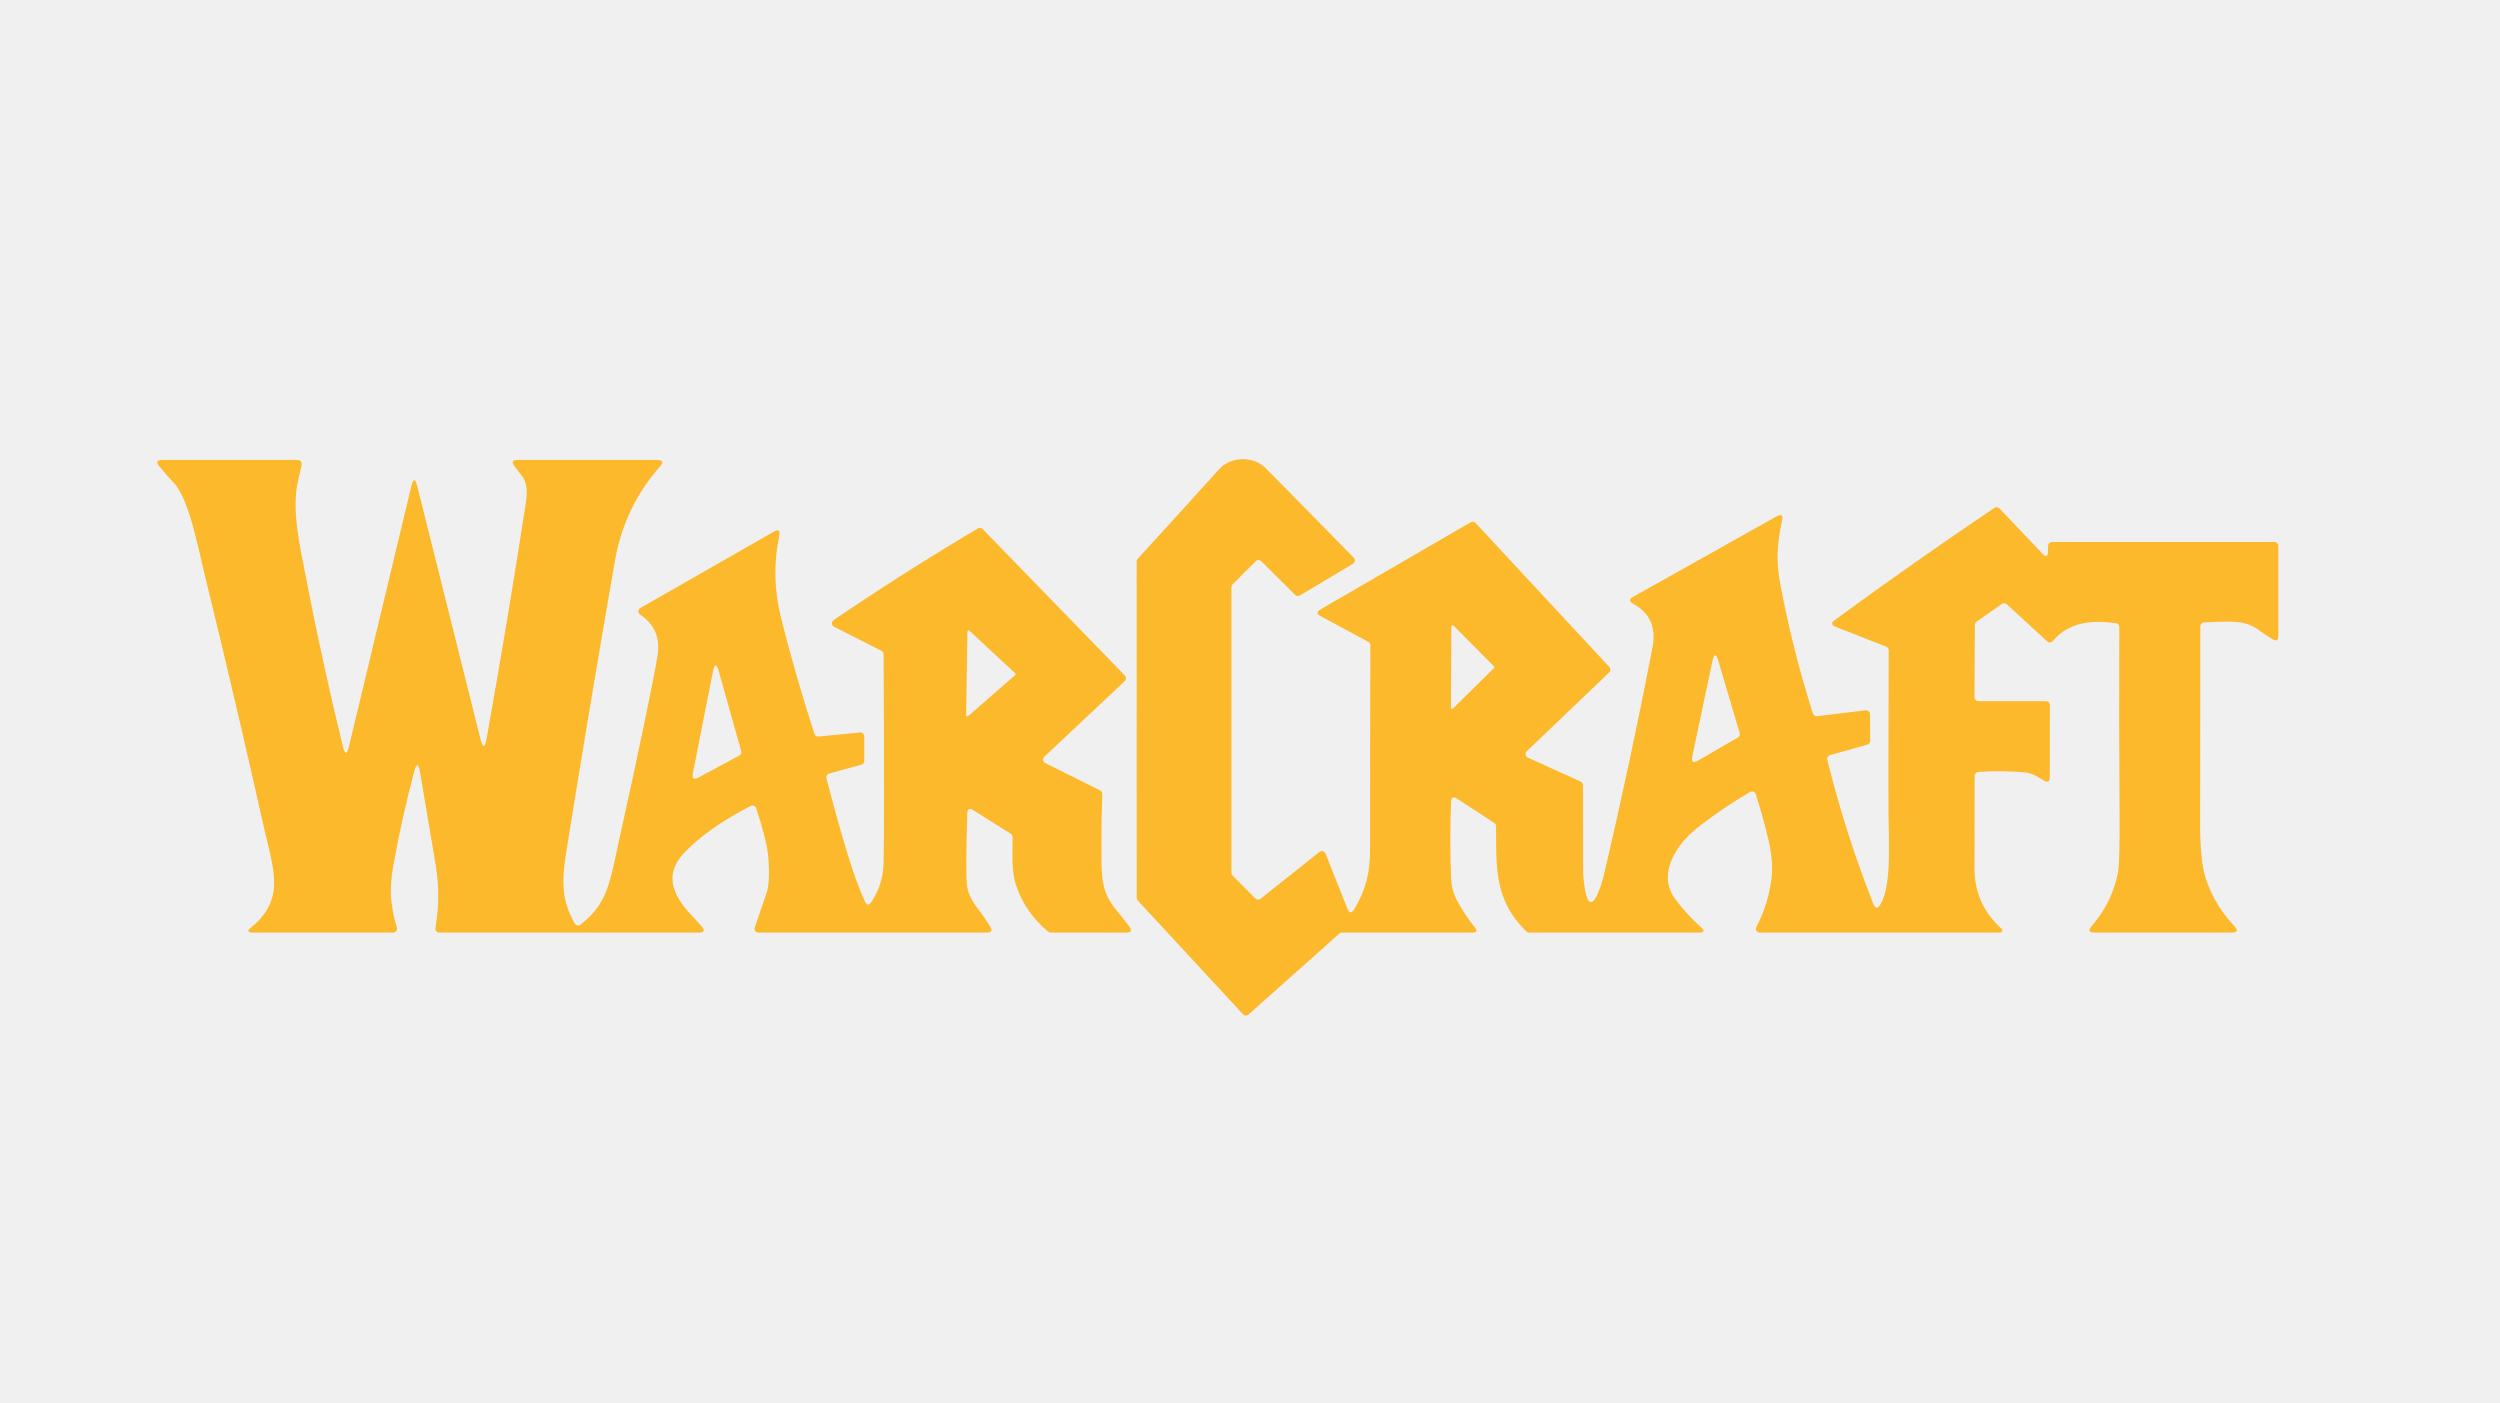
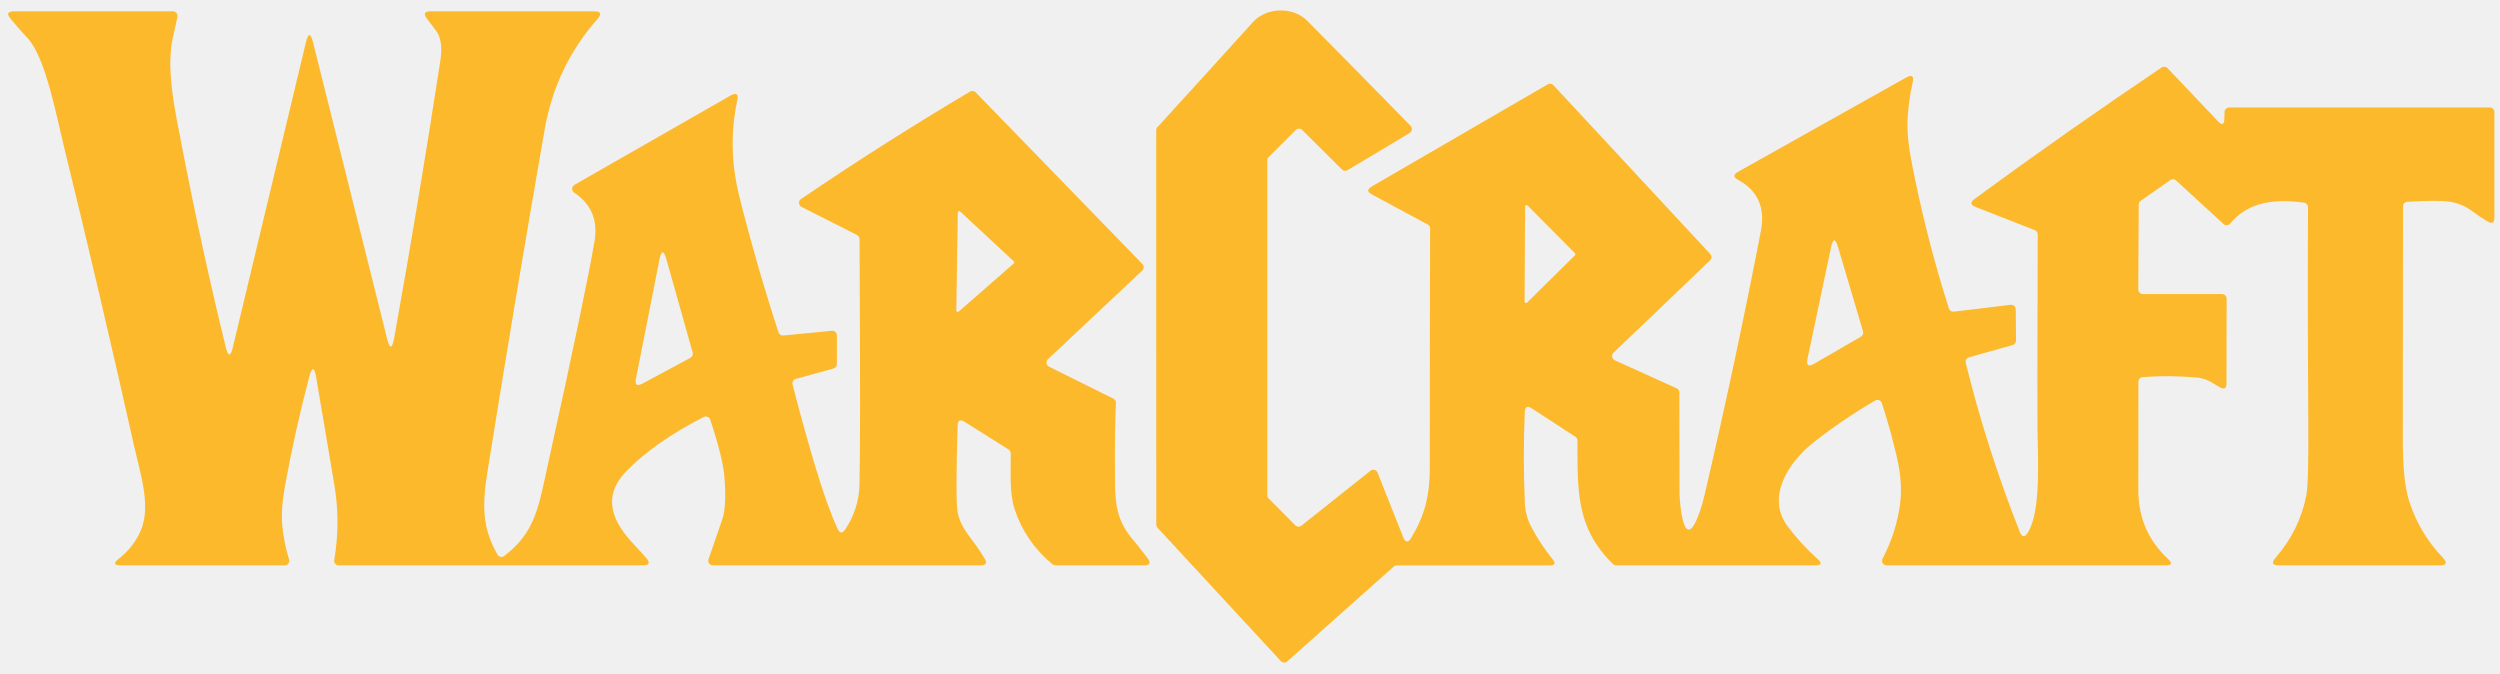
- <svg xmlns="http://www.w3.org/2000/svg" version="1.1" viewBox="0 0 640 359" id="svg16">
+ <svg xmlns="http://www.w3.org/2000/svg" version="1.1" viewBox="0 0 546 147" id="svg16" width="546" height="147">
  <defs id="defs20" />
-   <path fill="none" stroke-width="0.265" stroke="#ffffff" vector-effect="non-scaling-stroke" d="m 122.99,189.16 q 0.91,3.62 1.57,-0.05 5.46,-30.46 10.09,-60.63 0.67,-4.4 -0.99,-6.57 -0.99,-1.28 -1.95,-2.56 -1.21,-1.6 0.79,-1.6 h 35.72 q 2.22,0 0.75,1.66 -9.13,10.35 -11.54,24.13 -6.51,37.29 -12.48,74.67 c -1.17,7.29 -1.23,12.25 2.18,18.19 a 1,0.99 56.3 0 0 1.47,0.3 c 6.85,-5.26 7.48,-10.66 9.64,-20.46 q 8.18,-37.08 10.07,-48.25 1.17,-6.92 -4.44,-10.65 a 1,1 0 0 1 0.06,-1.7 l 34.08,-19.49 q 1.93,-1.1 1.47,1.08 -2.19,10.4 0.48,21.02 3.76,14.97 8.54,29.62 a 1,0.99 78 0 0 1.04,0.68 l 10.61,-1.03 a 1,1 0 0 1 1.1,0.99 v 6.28 a 1.01,0.99 82.5 0 1 -0.73,0.97 l -8.25,2.27 a 0.99,0.99 0 0 0 -0.7,1.21 q 2.28,8.94 4.91,17.76 2.5,8.4 4.89,13.7 0.75,1.67 1.75,0.14 2.9,-4.47 3.06,-9.53 0.25,-8.21 0.02,-53.82 A 1.01,0.99 13.7 0 0 225.65,166.6 l -12.13,-6.14 a 1,1 0 0 1 -0.11,-1.72 q 18.1,-12.3 36.92,-23.46 a 1,1.01 52.6 0 1 1.23,0.16 l 36.42,37.5 a 1,1.01 46.4 0 1 -0.04,1.43 l -20.6,19.35 a 1,1.01 36.5 0 0 0.24,1.63 l 14.06,6.99 a 1,1 0 0 1 0.55,0.94 q -0.26,6.34 -0.22,12.65 c 0.06,8.16 -0.43,12.27 4.27,17.6 q 0.65,0.74 2.84,3.62 1.22,1.6 -0.8,1.6 h -19.3 a 0.95,1.01 66.6 0 1 -0.64,-0.23 q -5.92,-4.92 -8.25,-11.96 c -1.23,-3.73 -0.83,-8.16 -0.87,-12.28 a 1.01,1.02 15.4 0 0 -0.47,-0.84 l -9.6,-6.03 q -1.48,-0.93 -1.53,0.82 -0.44,14.79 -0.09,18.26 0.28,2.89 2.74,6.05 1.75,2.25 3.23,4.69 0.92,1.52 -0.86,1.52 H 194.16 a 1,1 0 0 1 -0.95,-1.32 q 1.5,-4.4 3.01,-8.74 0.99,-2.84 0.45,-9.38 -0.35,-4.15 -3.09,-12.39 a 1.01,1.01 0 0 0 -1.41,-0.58 q -10.75,5.49 -16.94,11.89 c -5.54,5.73 -2.77,11.24 1.74,16.01 q 1.33,1.4 2.6,2.85 1.47,1.66 -0.75,1.66 H 112.45 a 1,1 0 0 1 -0.98,-1.17 q 1.42,-8.3 0,-16.56 -2.03,-11.85 -3.93,-23.26 -0.61,-3.68 -1.56,-0.08 -3.1,11.78 -5.27,23.76 -0.92,5.12 -0.58,8.68 0.36,3.73 1.47,7.34 a 1,0.99 81.4 0 1 -0.95,1.29 H 64.89 q -2.32,0 -0.49,-1.43 3.25,-2.54 4.81,-6.17 c 2.32,-5.37 -0.12,-12.52 -1.49,-18.64 Q 60.37,179.64 52.35,146.93 c -1.44,-5.84 -3.9,-19.12 -7.84,-23.31 q -1.95,-2.07 -3.73,-4.24 -1.34,-1.63 0.78,-1.63 h 34.68 a 1,1 0 0 1 0.98,1.2 q -0.42,2.09 -0.91,4.15 c -1.69,7.03 0.33,16.02 1.9,24.16 q 4.32,22.38 9.57,43.84 0.78,3.21 1.55,0 L 105.28,124.54 q 0.76,-3.18 1.56,-0.01 z m 125.19,-27.69 a 0.31,0.31 0 0 0 -0.52,0.22 l -0.33,21.41 a 0.31,0.31 0 0 0 0.51,0.23 l 12.04,-10.51 a 0.31,0.31 0 0 0 0.01,-0.46 z m -65.7,10.57 -5.11,25.91 q -0.41,2.08 1.46,1.08 l 10.43,-5.61 a 0.99,1 67.9 0 0 0.49,-1.15 l -5.71,-20.29 q -0.91,-3.22 -1.56,0.06 z" id="path4-6" style="fill:#fdb92c;fill-opacity:1;stroke:none;stroke-width:0.07;stroke-miterlimit:4;stroke-dasharray:none;stroke-opacity:1" />
-   <path id="path6-2" style="fill:#fdb92c;fill-opacity:1;stroke:none;stroke-width:1.003;stroke-miterlimit:4;stroke-dasharray:none;stroke-opacity:1" d="m 318.189,117.552 c -2.277,0.003 -4.557,0.858 -6.078,2.549 -6.913,7.66 -13.868,15.309 -20.861,22.949 a 1.02,1.02 0 0 0 -0.26,0.68 l 0.012,86.121 a 1.01,0.99 24 0 0 0.27,0.68 l 26.941,29.129 a 0.99,1.01 47.9 0 0 1.398,0.061 l 23.25,-20.709 a 0.99,1.02 24.8 0 1 0.67,-0.26 h 33.432 c 1.12,0 1.326,-0.437 0.619,-1.311 -1.793,-2.22 -3.37,-4.616 -4.73,-7.189 -0.82,-1.553 -1.273,-3.303 -1.359,-5.25 -0.281,-6.58 -0.285,-13.154 -0.012,-19.721 h 0.002 c 0.053,-1.173 0.569,-1.441 1.549,-0.801 l 9.512,6.189 a 1.01,0.99 17.2 0 1 0.449,0.83 c 0.06,10.64 -0.48,18.961 7.77,26.971 a 1,0.99 66.8 0 0 0.689,0.279 h 43.451 c 1.4,0 1.576,-0.465 0.529,-1.398 -2.44,-2.173 -4.633,-4.571 -6.58,-7.191 -4.77,-6.46 0.38,-14.089 5.75,-18.309 4.233,-3.327 8.707,-6.362 13.42,-9.102 a 1,1 0 0 1 1.451,0.561 c 1.24,3.833 2.32,7.72 3.24,11.66 0.893,3.827 1.146,7.22 0.76,10.18 -0.56,4.287 -1.843,8.331 -3.85,12.131 a 1,1 0 0 0 0.879,1.469 h 60.939 c 1.353,0 1.534,-0.462 0.541,-1.389 -4.346,-4.04 -6.513,-9.078 -6.5,-15.111 0.005,-7.84 0.012,-15.716 0.019,-23.629 a 0.99,0.99 0 0 1 0.93,-0.99 c 3.98,-0.293 7.963,-0.257 11.949,0.109 1.067,0.1 2.087,0.441 3.061,1.021 0.593,0.36 1.189,0.715 1.789,1.068 1.007,0.6 1.51,0.317 1.51,-0.85 l 0.031,-18.48 a 1,0.99 0.3 0 0 -1,-1 h -17.301 a 1,1.01 0 0 1 -1,-1.01 l 0.102,-18.539 a 1,1.01 72.4 0 1 0.43,-0.82 l 6.479,-4.529 a 1,1 0 0 1 1.25,0.09 l 10.361,9.51 a 1.01,1 41 0 0 1.449,-0.1 c 4.02,-4.87 9.871,-5.411 16.141,-4.561 a 1,1.01 3.9 0 1 0.859,1 c -0.067,15.5 -0.046,30.997 0.061,46.49 0.067,9.087 -0.067,14.506 -0.4,16.26 -0.953,5.113 -3.203,9.717 -6.75,13.811 -0.953,1.1 -0.7,1.648 0.76,1.648 h 35.041 c 1.547,0 1.785,-0.563 0.719,-1.689 -3.407,-3.6 -5.845,-7.686 -7.318,-12.26 -0.94,-2.92 -1.41,-7.343 -1.41,-13.27 0,-17.047 0.012,-34.106 0.039,-51.18 a 1,1 0 0 1 0.939,-1 c 4.407,-0.273 7.481,-0.281 9.221,-0.021 1.82,0.267 3.469,0.954 4.949,2.061 1.067,0.8 2.185,1.547 3.352,2.24 1.007,0.607 1.51,0.321 1.51,-0.859 v -23.021 a 1,1 0 0 0 -1,-1 h -56.939 a 1,1 0 0 0 -1,0.971 l -0.041,1.52 c -0.04,1.28 -0.501,1.458 -1.381,0.531 l -11.039,-11.621 a 1,1 0 0 0 -1.279,-0.139 c -13.813,9.3 -27.438,18.872 -40.871,28.719 -0.973,0.713 -0.896,1.294 0.23,1.74 l 12.949,5.07 a 1,1 0 0 1 0.631,0.93 c 0,14.17 -0.131,27.93 -0.051,42.51 0.03,5.68 0.87,17.81 -2.1,22.59 -0.7,1.127 -1.293,1.073 -1.779,-0.16 -4.76,-12.033 -8.694,-24.332 -11.801,-36.898 a 1,1 0 0 1 0.711,-1.201 l 9.539,-2.68 a 1.01,1 82.5 0 0 0.74,-0.971 l -0.061,-6.84 a 1,1 0 0 0 -1.119,-0.979 l -12.41,1.5 a 1,1 0 0 1 -1.07,-0.691 c -3.413,-10.7 -6.166,-21.563 -8.26,-32.59 -0.64,-3.367 -0.893,-6.31 -0.76,-8.83 0.147,-2.707 0.513,-5.343 1.1,-7.91 0.333,-1.467 -0.152,-1.83 -1.459,-1.09 l -36.682,20.57 c -1.054,0.593 -1.047,1.177 0.019,1.75 4.307,2.34 5.964,6.073 4.971,11.199 -3.733,19.313 -7.837,38.545 -12.311,57.691 -0.3,1.273 -0.6,2.349 -0.9,3.229 -3.65,10.73 -4.537,-1.9 -4.549,-3.6 -0.034,-7.353 -0.049,-14.713 -0.041,-22.08 a 1.01,1 12.5 0 0 -0.59,-0.91 l -13.52,-6.129 a 1,1.01 35.4 0 1 -0.27,-1.641 l 21.08,-20.16 a 0.99,1 46.8 0 0 0.049,-1.4 l -34.25,-36.869 a 1,1.01 53.9 0 0 -1.24,-0.189 l -38.439,22.309 c -1.027,0.6 -1.017,1.18 0.029,1.74 l 12.191,6.561 a 1.02,1.01 14.5 0 1 0.529,0.891 c -0.059,17.367 -0.083,34.736 -0.07,52.109 0.01,6.17 -1.079,10.49 -4.039,15.42 -0.693,1.153 -1.288,1.103 -1.781,-0.15 l -5.59,-14.07 a 1,1 0 0 0 -1.549,-0.408 l -15.08,11.988 a 1,0.99 48.4 0 1 -1.33,-0.08 l -5.83,-5.859 a 0.99,0.99 0 0 1 -0.291,-0.699 v -73.15 a 0.99,0.99 0 0 1 0.291,-0.699 l 5.92,-5.922 a 1,1 0 0 1 1.41,-0.01 l 8.68,8.631 a 1,1 0 0 0 1.221,0.15 l 13.58,-8.121 a 1,1 0 0 0 0.199,-1.549 c -7.5,-7.687 -15.03,-15.341 -22.59,-22.961 -1.497,-1.511 -3.633,-2.26 -5.771,-2.258 z m 53.674,42.496 a 0.31,0.31 0 0 1 0.217,0.092 l 10.371,10.451 a 0.31,0.31 0 0 1 0.066,0.1 0.31,0.31 0 0 1 0.025,0.119 0.31,0.31 0 0 1 -0.025,0.119 0.31,0.31 0 0 1 -0.066,0.102 l -10.48,10.34 a 0.31,0.31 0 0 1 -0.34,0.068 0.31,0.31 0 0 1 -0.189,-0.289 l 0.109,-20.799 a 0.31,0.31 0 0 1 0.195,-0.281 0.31,0.31 0 0 1 0.117,-0.021 z m 67.209,7.723 c 0.128,-0.005 0.262,0.116 0.4,0.363 7.5e-4,10e-4 0.001,0.003 0.002,0.004 0.002,0.004 0.006,0.01 0.008,0.014 0.137,0.25 0.28,0.623 0.428,1.119 l 5.451,18.379 a 1.01,1 67.1 0 1 -0.461,1.15 l -10.189,5.9 c -0.323,0.187 -0.597,0.305 -0.82,0.354 -0.223,0.049 -0.396,0.029 -0.52,-0.061 -0.123,-0.089 -0.197,-0.247 -0.221,-0.475 -0.023,-0.227 0.003,-0.524 0.08,-0.889 l 5.131,-24.301 c 0.108,-0.515 0.221,-0.902 0.34,-1.162 0.118,-0.26 0.242,-0.391 0.371,-0.396 z" />
-   <path fill="none" stroke-width="1" stroke="#201b17" vector-effect="non-scaling-stroke" d="m 248.18,161.47 11.71,10.89 a 0.31,0.31 0 0 1 -0.01,0.46 l -12.04,10.51 a 0.31,0.31 0 0 1 -0.51,-0.23 l 0.33,-21.41 a 0.31,0.31 0 0 1 0.52,-0.22 z" id="path10-9" style="stroke:none;stroke-opacity:1" />
-   <path fill="none" stroke-width="1" stroke="#201b17" vector-effect="non-scaling-stroke" d="m 182.48,172.04 q 0.65,-3.28 1.56,-0.06 l 5.71,20.29 a 0.99,1 67.9 0 1 -0.49,1.15 l -10.43,5.61 q -1.87,1 -1.46,-1.08 z" id="path14-1" style="stroke:none;stroke-opacity:1" />
+   <path fill="none" stroke-width="0.265" stroke="#ffffff" vector-effect="non-scaling-stroke" d="m 84.518,73.885 q 0.91,3.62 1.57,-0.05 5.46,-30.46 10.09,-60.63 0.67,-4.4 -0.99,-6.57 -0.99,-1.28 -1.95,-2.56 -1.21,-1.6 0.79,-1.6 h 35.72 q 2.22,0 0.75,1.66 -9.13,10.35 -11.54,24.13 -6.51,37.29 -12.48,74.67 c -1.17,7.29 -1.23,12.25 2.18,18.19 a 1,0.99 56.3 0 0 1.47,0.3 c 6.85,-5.26 7.48,-10.66 9.64,-20.46 q 8.18,-37.08 10.07,-48.25 1.17,-6.92 -4.44,-10.65 a 1,1 0 0 1 0.06,-1.7 l 34.08,-19.49 q 1.93,-1.1 1.47,1.08 -2.19,10.4 0.48,21.02 3.76,14.97 8.54,29.62 a 1,0.99 78 0 0 1.04,0.68 l 10.61,-1.03 a 1,1 0 0 1 1.1,0.99 v 6.28 a 1.01,0.99 82.5 0 1 -0.73,0.97 l -8.25,2.27 a 0.99,0.99 0 0 0 -0.7,1.21 q 2.28,8.94 4.91,17.76 2.5,8.4 4.89,13.7 0.75,1.67 1.75,0.14 2.9,-4.47 3.06,-9.53 0.25,-8.21 0.02,-53.82 a 1.01,0.99 13.7 0 0 -0.55,-0.89 l -12.13,-6.14 a 1,1 0 0 1 -0.11,-1.72 q 18.1,-12.3 36.92,-23.46 a 1,1.01 52.6 0 1 1.23,0.16 l 36.42,37.5 a 1,1.01 46.4 0 1 -0.04,1.43 l -20.6,19.35 a 1,1.01 36.5 0 0 0.24,1.63 l 14.06,6.99 a 1,1 0 0 1 0.55,0.94 q -0.26,6.34 -0.22,12.65 c 0.06,8.16 -0.43,12.27 4.27,17.6 q 0.65,0.74 2.84,3.62 1.22,1.6 -0.8,1.6 h -19.3 a 0.95,1.01 66.6 0 1 -0.64,-0.23 q -5.92,-4.92 -8.25,-11.96 c -1.23,-3.73 -0.83,-8.16 -0.87,-12.28 a 1.01,1.02 15.4 0 0 -0.47,-0.84 l -9.6,-6.03 q -1.48,-0.93 -1.53,0.82 -0.44,14.79 -0.09,18.26 0.28,2.89 2.74,6.05 1.75,2.25 3.23,4.69 0.92,1.52 -0.86,1.52 h -58.48 a 1,1 0 0 1 -0.95,-1.32 q 1.5,-4.4 3.01,-8.74 0.99,-2.84 0.45,-9.38 -0.35,-4.15 -3.09,-12.39 a 1.01,1.01 0 0 0 -1.41,-0.58 q -10.75,5.49 -16.94,11.89 c -5.54,5.73 -2.77,11.24 1.74,16.01 q 1.33,1.4 2.6,2.85 1.47,1.66 -0.75,1.66 h -66.37 a 1,1 0 0 1 -0.98,-1.17 q 1.42,-8.3 0,-16.56 -2.03,-11.85 -3.93,-23.26 -0.61,-3.68 -1.56,-0.08 -3.1,11.78 -5.27,23.76 -0.92,5.12 -0.58,8.68 0.36,3.73 1.47,7.34 a 1,0.99 81.4 0 1 -0.95,1.29 H 26.418 q -2.32,0 -0.49,-1.43 3.25,-2.54 4.81,-6.17 c 2.32,-5.37 -0.12,-12.52 -1.49,-18.64 q -7.35,-32.87 -15.37,-65.58 c -1.44,-5.84 -3.9,-19.12 -7.84,-23.31 q -1.95,-2.07 -3.73,-4.24 -1.34,-1.63 0.78,-1.63 H 37.768 a 1,1 0 0 1 0.98,1.2 q -0.42,2.09 -0.91,4.15 c -1.69,7.03 0.33,16.02 1.9,24.16 q 4.32,22.38 9.57,43.84 0.78,3.21 1.55,0 L 66.808,9.265 q 0.76,-3.18 1.56,-0.01 z m 125.19,-27.69 a 0.31,0.31 0 0 0 -0.52,0.22 l -0.33,21.41 a 0.31,0.31 0 0 0 0.51,0.23 l 12.04,-10.51 a 0.31,0.31 0 0 0 0.01,-0.46 z m -65.7,10.57 -5.11,25.91 q -0.41,2.08 1.46,1.08 l 10.43,-5.61 a 0.99,1 67.9 0 0 0.49,-1.15 l -5.71,-20.29 q -0.91,-3.22 -1.56,0.06 z" id="path4-6" style="fill:#fdb92c;fill-opacity:1;stroke:none;stroke-width:0.07;stroke-miterlimit:4;stroke-dasharray:none;stroke-opacity:1" />
+   <path id="path6-2" style="fill:#fdb92c;fill-opacity:1;stroke:none;stroke-width:1.003;stroke-miterlimit:4;stroke-dasharray:none;stroke-opacity:1" d="m 279.717,2.277 c -2.277,0.003 -4.557,0.858 -6.078,2.549 -6.913,7.66 -13.868,15.309 -20.861,22.949 a 1.02,1.02 0 0 0 -0.26,0.68 l 0.012,86.121 a 1.01,0.99 24 0 0 0.27,0.68 l 26.941,29.129 a 0.99,1.01 47.9 0 0 1.398,0.061 l 23.25,-20.709 a 0.99,1.02 24.8 0 1 0.67,-0.26 h 33.432 c 1.12,0 1.326,-0.437 0.619,-1.311 -1.793,-2.22 -3.37,-4.616 -4.73,-7.189 -0.82,-1.553 -1.273,-3.303 -1.359,-5.25 -0.281,-6.58 -0.285,-13.154 -0.012,-19.721 h 0.002 c 0.053,-1.173 0.569,-1.441 1.549,-0.801 l 9.512,6.189 a 1.01,0.99 17.2 0 1 0.449,0.83 c 0.06,10.64 -0.48,18.961 7.77,26.971 a 1,0.99 66.8 0 0 0.689,0.279 h 43.451 c 1.4,0 1.576,-0.465 0.529,-1.398 -2.44,-2.173 -4.633,-4.571 -6.58,-7.191 -4.77,-6.46 0.38,-14.089 5.75,-18.309 4.233,-3.327 8.707,-6.362 13.42,-9.102 a 1,1 0 0 1 1.451,0.561 c 1.24,3.833 2.32,7.72 3.24,11.66 0.893,3.827 1.146,7.22 0.76,10.18 -0.56,4.287 -1.843,8.331 -3.85,12.131 a 1,1 0 0 0 0.879,1.469 h 60.939 c 1.353,0 1.534,-0.462 0.541,-1.389 -4.346,-4.04 -6.513,-9.078 -6.5,-15.111 0.005,-7.84 0.012,-15.716 0.019,-23.629 a 0.99,0.99 0 0 1 0.93,-0.99 c 3.98,-0.293 7.963,-0.257 11.949,0.109 1.067,0.1 2.087,0.441 3.061,1.021 0.593,0.36 1.189,0.715 1.789,1.068 1.007,0.6 1.51,0.317 1.51,-0.85 l 0.031,-18.48 a 1,0.99 0.3 0 0 -1,-1 h -17.301 a 1,1.01 0 0 1 -1,-1.01 l 0.102,-18.539 a 1,1.01 72.4 0 1 0.43,-0.82 l 6.479,-4.529 a 1,1 0 0 1 1.25,0.09 l 10.361,9.51 a 1.01,1 41 0 0 1.449,-0.1 c 4.02,-4.87 9.871,-5.411 16.141,-4.561 a 1,1.01 3.9 0 1 0.859,1 c -0.067,15.5 -0.046,30.997 0.061,46.49 0.067,9.087 -0.067,14.506 -0.4,16.26 -0.953,5.113 -3.203,9.717 -6.75,13.811 -0.953,1.1 -0.7,1.648 0.76,1.648 h 35.041 c 1.547,0 1.785,-0.563 0.719,-1.689 -3.407,-3.6 -5.845,-7.686 -7.318,-12.26 -0.94,-2.92 -1.41,-7.343 -1.41,-13.27 0,-17.047 0.012,-34.106 0.039,-51.18 a 1,1 0 0 1 0.939,-1 c 4.407,-0.273 7.481,-0.281 9.221,-0.021 1.82,0.267 3.469,0.954 4.949,2.061 1.067,0.8 2.185,1.547 3.352,2.24 1.007,0.607 1.51,0.321 1.51,-0.859 v -23.021 a 1,1 0 0 0 -1,-1 h -56.939 a 1,1 0 0 0 -1,0.971 l -0.041,1.52 c -0.04,1.28 -0.501,1.458 -1.381,0.531 l -11.039,-11.621 a 1,1 0 0 0 -1.279,-0.139 c -13.813,9.3 -27.438,18.872 -40.871,28.719 -0.973,0.713 -0.896,1.294 0.23,1.74 l 12.949,5.07 a 1,1 0 0 1 0.631,0.93 c 0,14.17 -0.131,27.93 -0.051,42.51 0.03,5.68 0.87,17.81 -2.1,22.59 -0.7,1.127 -1.293,1.073 -1.779,-0.16 -4.76,-12.033 -8.694,-24.332 -11.801,-36.898 a 1,1 0 0 1 0.711,-1.201 l 9.539,-2.68 a 1.01,1 82.5 0 0 0.74,-0.971 l -0.061,-6.84 a 1,1 0 0 0 -1.119,-0.979 l -12.41,1.5 a 1,1 0 0 1 -1.07,-0.691 c -3.413,-10.7 -6.166,-21.563 -8.26,-32.59 -0.64,-3.367 -0.893,-6.31 -0.76,-8.83 0.147,-2.707 0.513,-5.343 1.1,-7.91 0.333,-1.467 -0.152,-1.83 -1.459,-1.09 l -36.682,20.57 c -1.054,0.593 -1.047,1.177 0.019,1.75 4.307,2.34 5.964,6.073 4.971,11.199 -3.733,19.313 -7.837,38.545 -12.311,57.691 -0.3,1.273 -0.6,2.349 -0.9,3.229 -3.65,10.73 -4.537,-1.9 -4.549,-3.6 -0.034,-7.353 -0.049,-14.713 -0.041,-22.08 a 1.01,1 12.5 0 0 -0.59,-0.91 l -13.52,-6.129 a 1,1.01 35.4 0 1 -0.27,-1.641 l 21.08,-20.16 a 0.99,1 46.8 0 0 0.049,-1.4 l -34.25,-36.869 a 1,1.01 53.9 0 0 -1.24,-0.189 l -38.439,22.309 c -1.027,0.6 -1.017,1.18 0.029,1.74 l 12.191,6.561 a 1.02,1.01 14.5 0 1 0.529,0.891 c -0.059,17.367 -0.083,34.736 -0.07,52.109 0.01,6.17 -1.079,10.49 -4.039,15.42 -0.693,1.153 -1.288,1.103 -1.781,-0.15 l -5.59,-14.07 a 1,1 0 0 0 -1.549,-0.408 l -15.08,11.988 a 1,0.99 48.4 0 1 -1.33,-0.08 l -5.83,-5.859 a 0.99,0.99 0 0 1 -0.291,-0.699 V 35.015 a 0.99,0.99 0 0 1 0.291,-0.699 l 5.92,-5.922 a 1,1 0 0 1 1.41,-0.01 l 8.68,8.631 a 1,1 0 0 0 1.221,0.15 l 13.58,-8.121 a 1,1 0 0 0 0.199,-1.549 c -7.5,-7.687 -15.03,-15.341 -22.59,-22.961 -1.497,-1.511 -3.633,-2.26 -5.771,-2.258 z m 53.674,42.496 a 0.31,0.31 0 0 1 0.217,0.092 l 10.371,10.451 a 0.31,0.31 0 0 1 0.066,0.1 0.31,0.31 0 0 1 0.025,0.119 0.31,0.31 0 0 1 -0.025,0.119 0.31,0.31 0 0 1 -0.066,0.102 l -10.48,10.34 a 0.31,0.31 0 0 1 -0.34,0.068 0.31,0.31 0 0 1 -0.189,-0.289 l 0.109,-20.799 a 0.31,0.31 0 0 1 0.195,-0.281 0.31,0.31 0 0 1 0.117,-0.021 z m 67.209,7.723 c 0.128,-0.005 0.262,0.116 0.4,0.363 7.5e-4,0.001 0.001,0.003 0.002,0.004 0.002,0.004 0.006,0.01 0.008,0.014 0.137,0.25 0.28,0.623 0.428,1.119 l 5.451,18.379 a 1.01,1 67.1 0 1 -0.461,1.15 l -10.189,5.9 c -0.323,0.187 -0.597,0.305 -0.82,0.354 -0.223,0.049 -0.396,0.029 -0.52,-0.061 -0.123,-0.089 -0.197,-0.247 -0.221,-0.475 -0.023,-0.227 0.003,-0.524 0.08,-0.889 l 5.131,-24.301 c 0.108,-0.515 0.221,-0.902 0.34,-1.162 0.118,-0.26 0.242,-0.391 0.371,-0.396 z" />
+   <path fill="none" stroke-width="1" stroke="#201b17" vector-effect="non-scaling-stroke" d="m 209.708,46.195 11.71,10.89 a 0.31,0.31 0 0 1 -0.01,0.46 l -12.04,10.51 a 0.31,0.31 0 0 1 -0.51,-0.23 l 0.33,-21.41 a 0.31,0.31 0 0 1 0.52,-0.22 z" id="path10-9" style="stroke:none;stroke-opacity:1" />
+   <path fill="none" stroke-width="1" stroke="#201b17" vector-effect="non-scaling-stroke" d="m 144.008,56.765 q 0.65,-3.28 1.56,-0.06 l 5.71,20.29 a 0.99,1 67.9 0 1 -0.49,1.15 l -10.43,5.61 q -1.87,1 -1.46,-1.08 z" id="path14-1" style="stroke:none;stroke-opacity:1" />
</svg>
